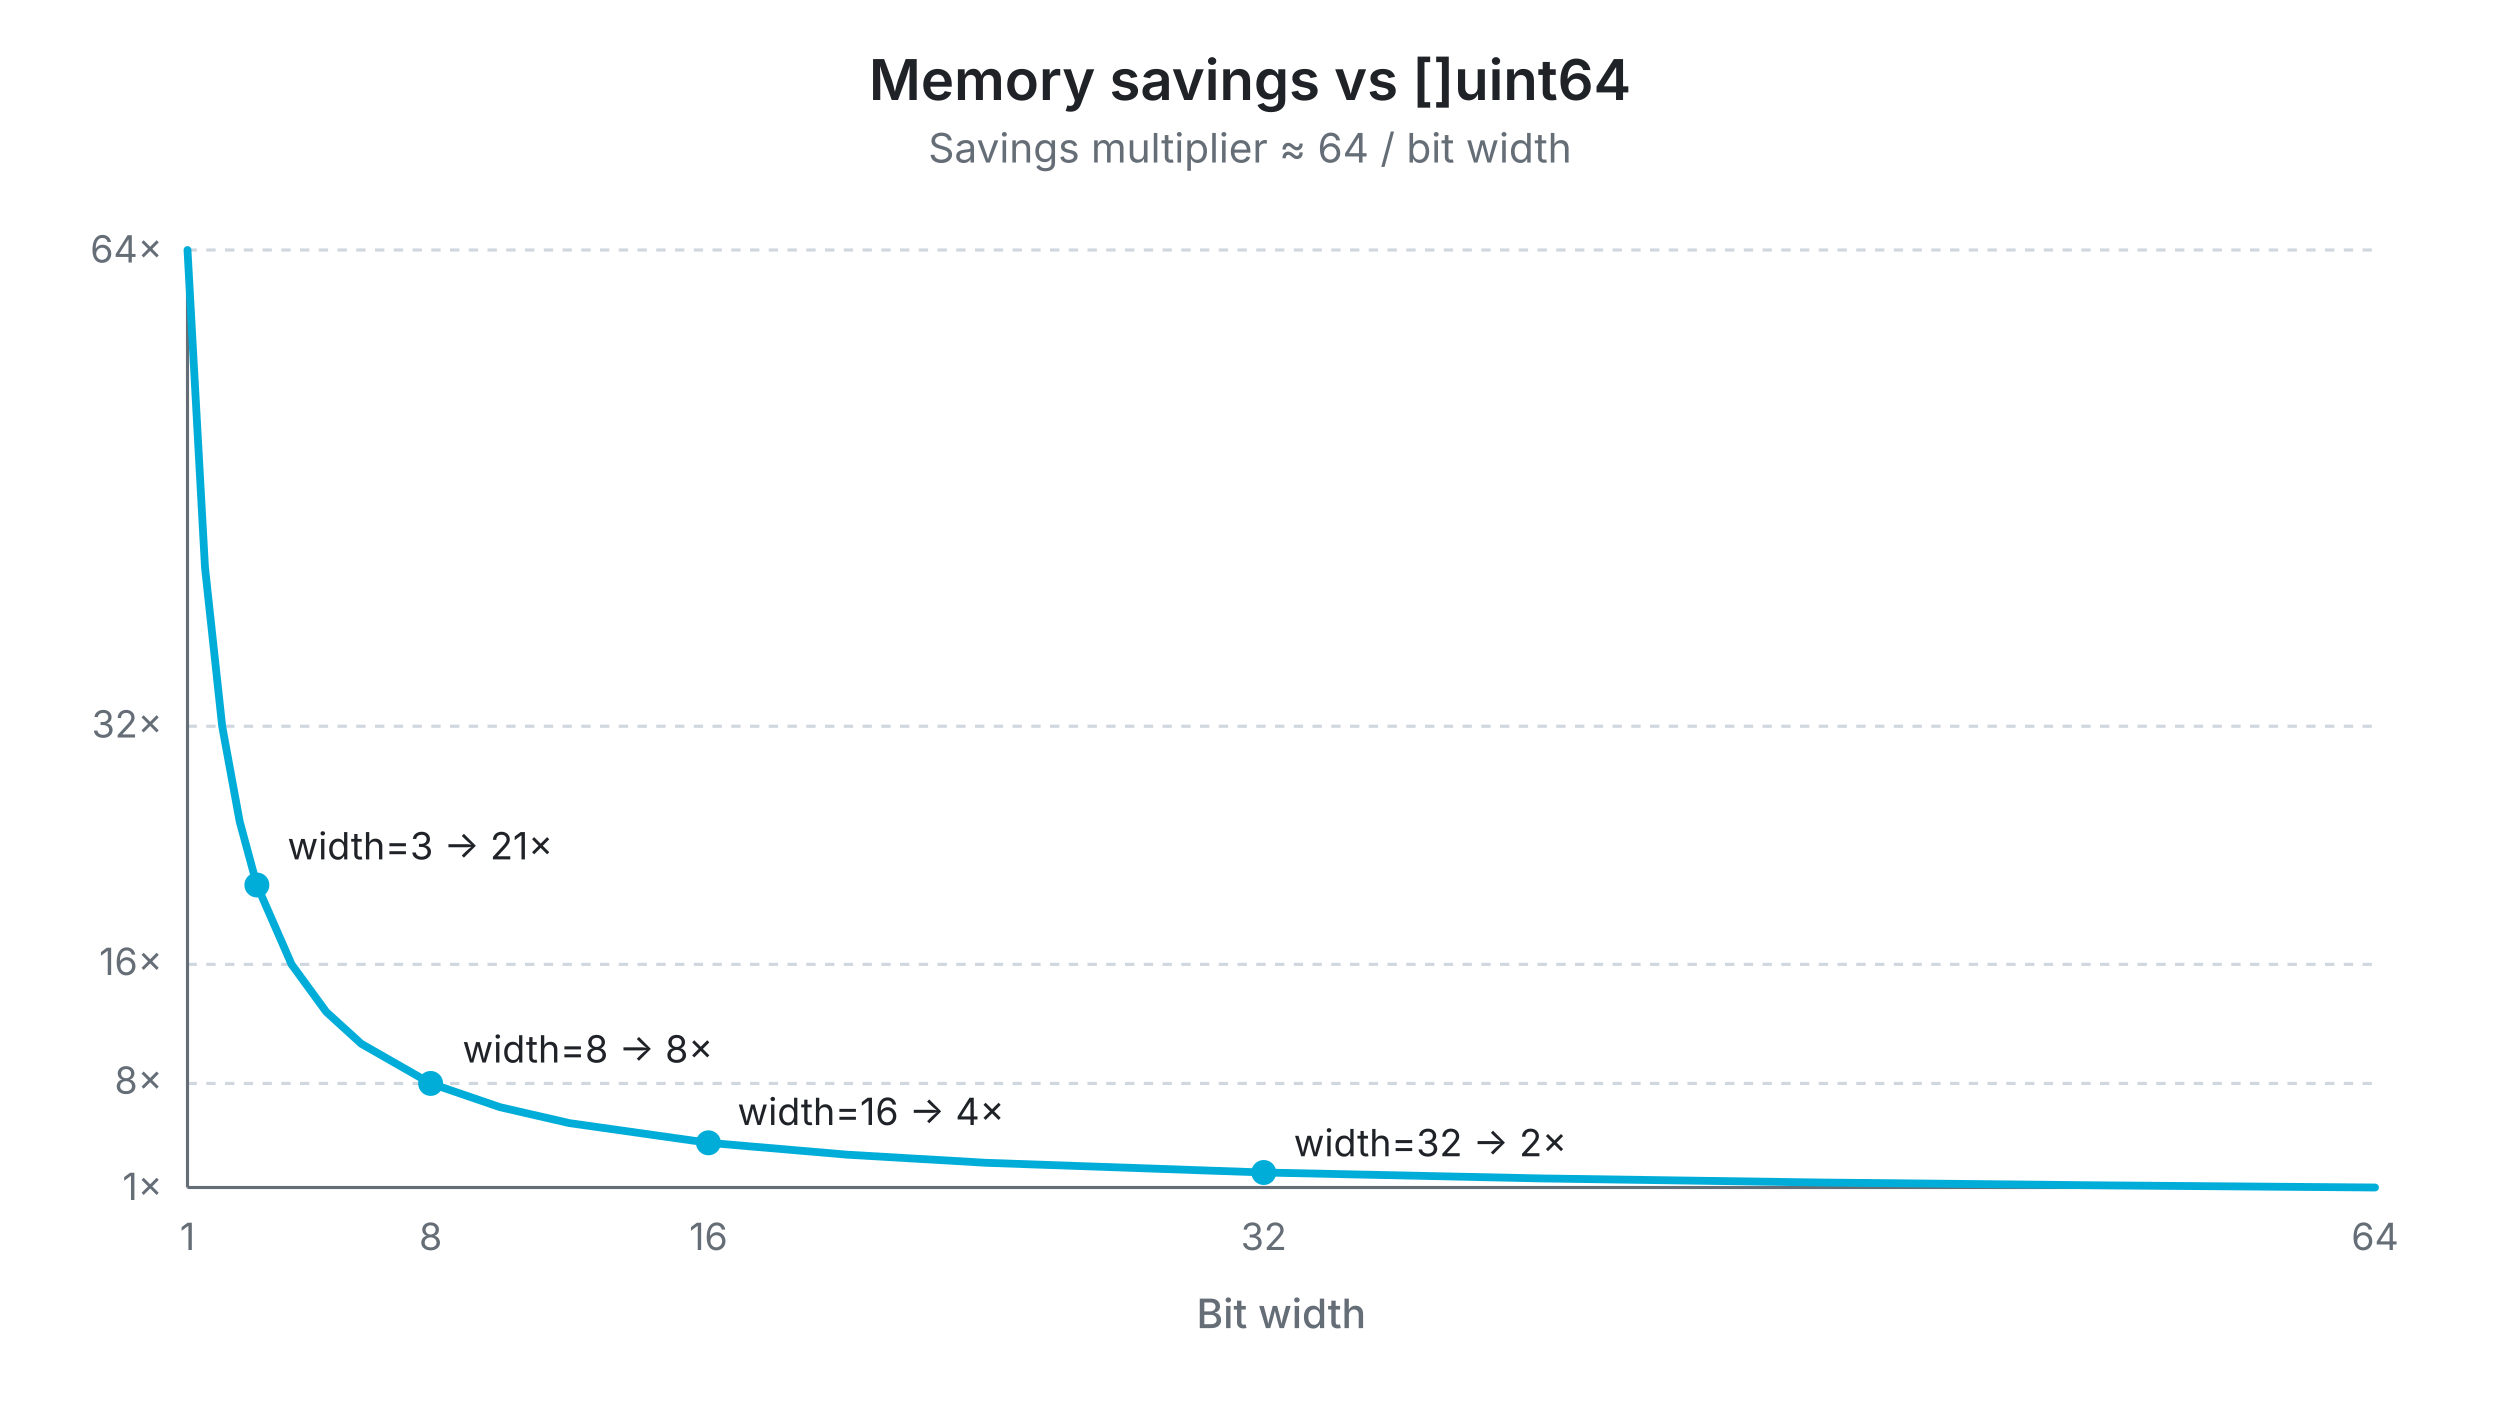
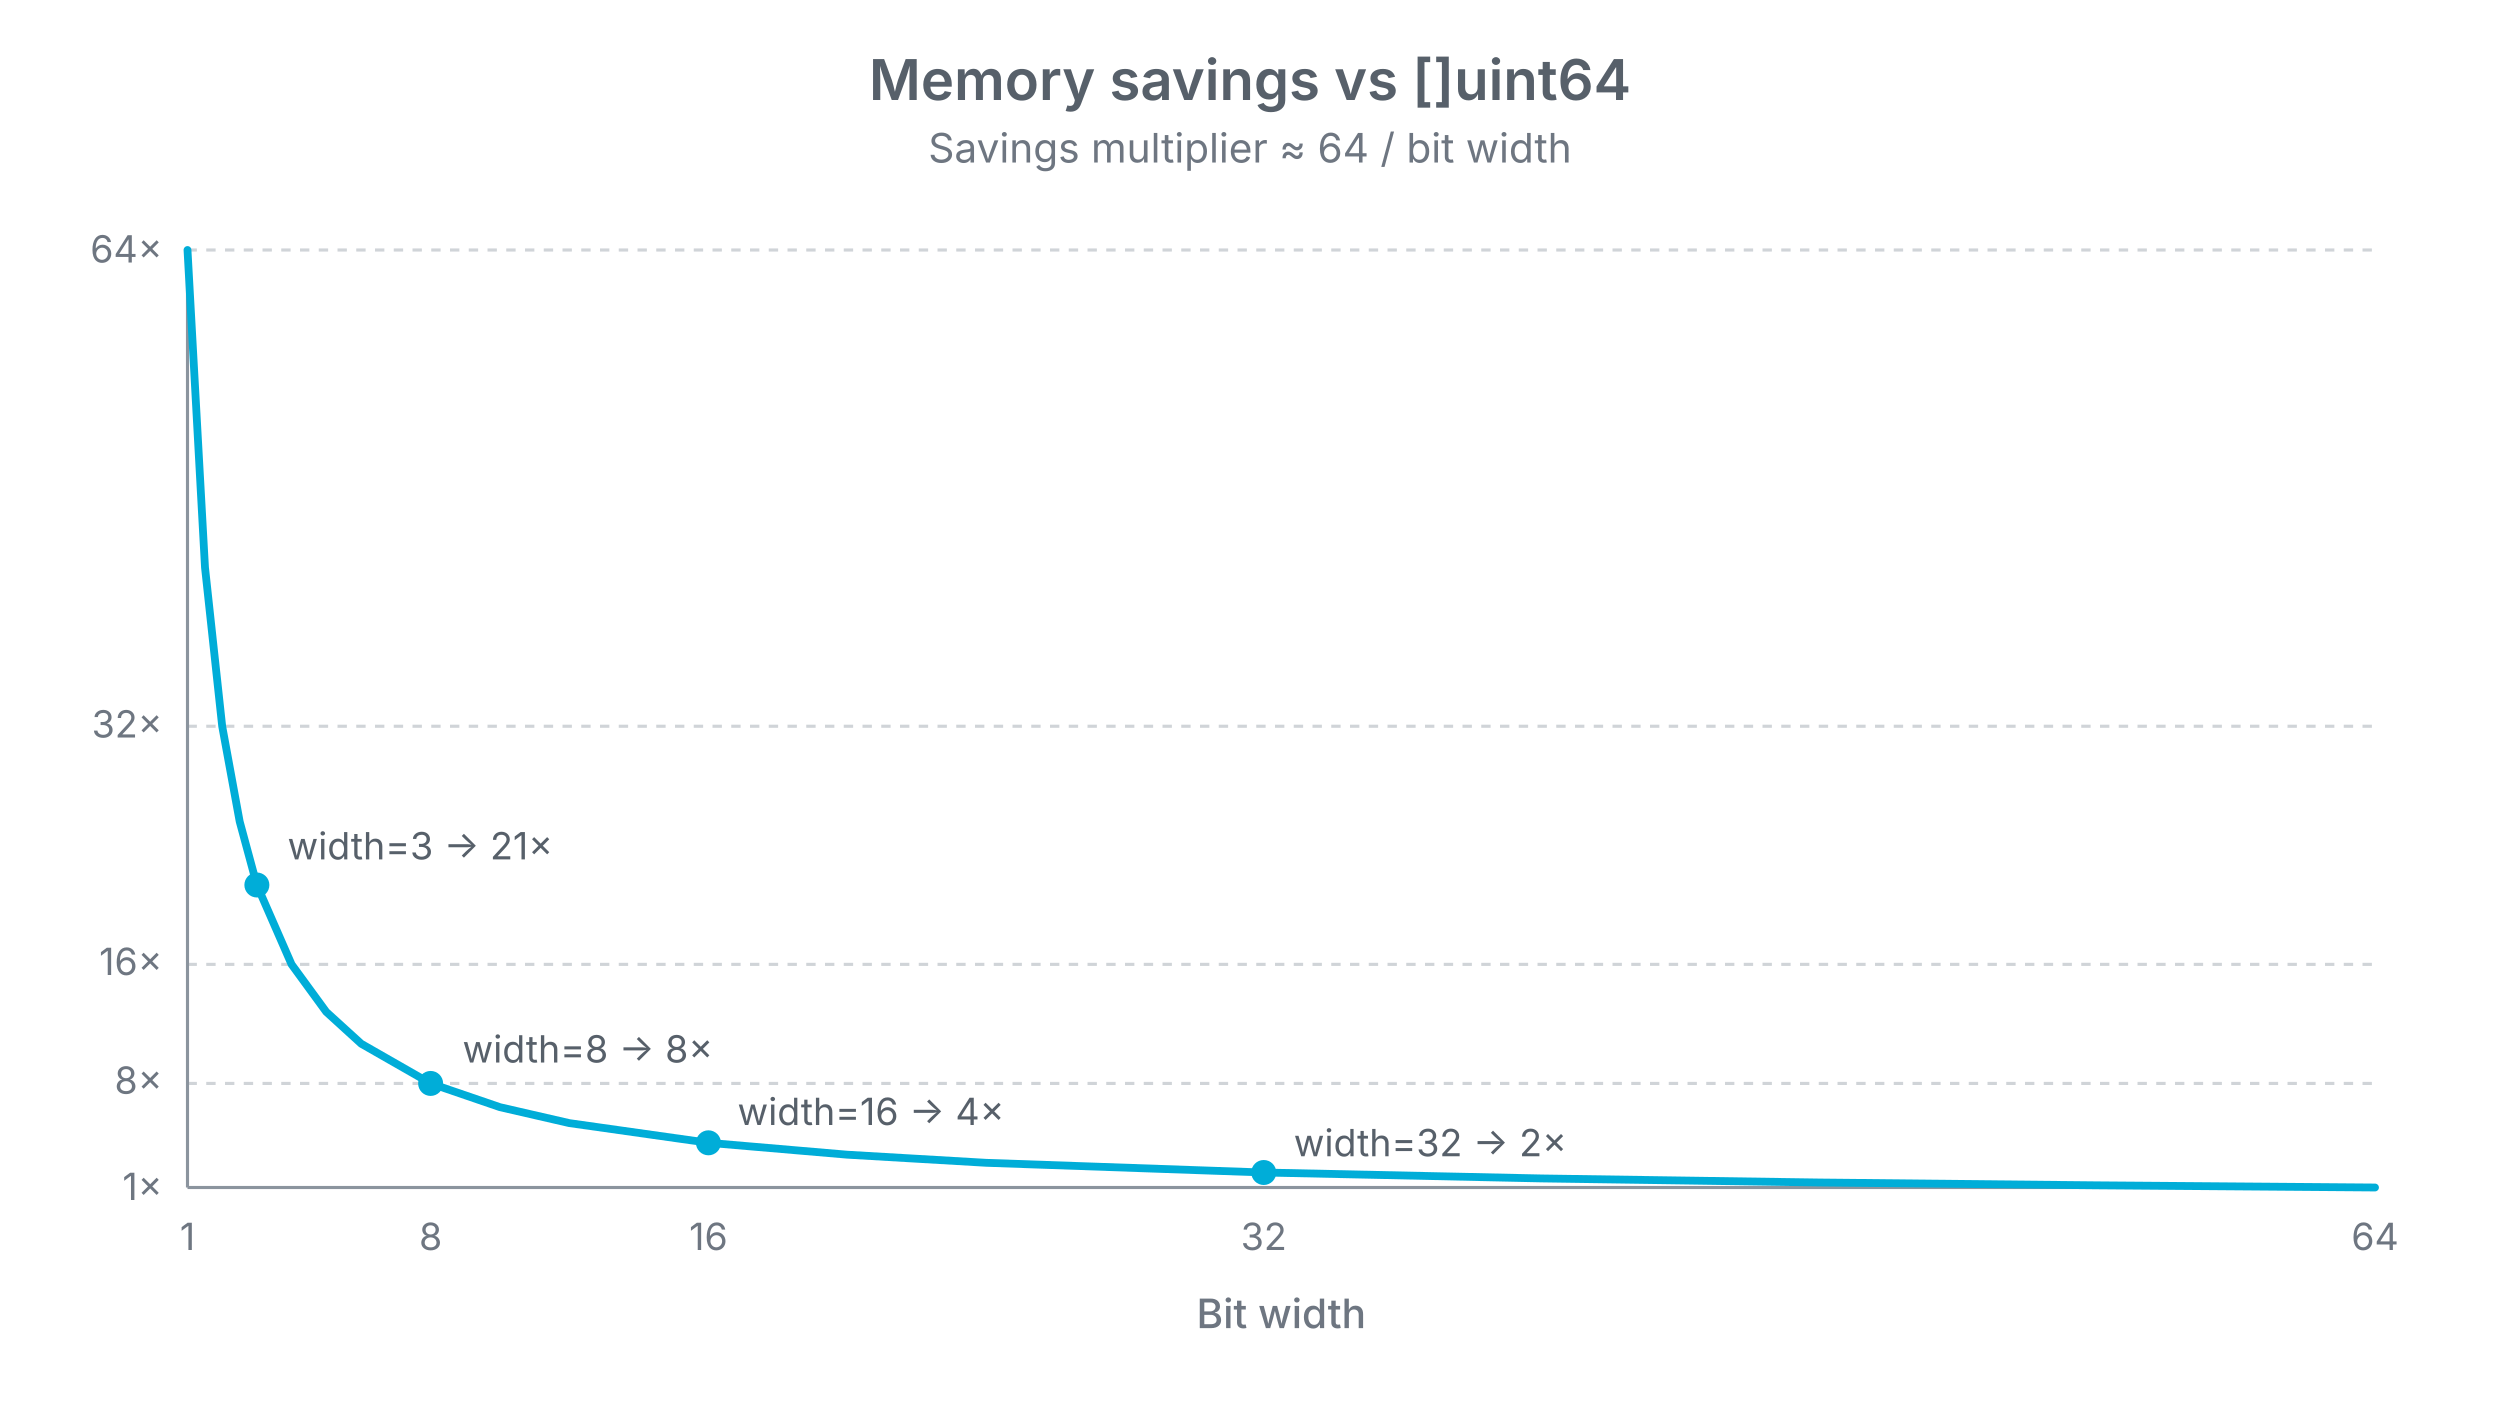
<svg xmlns="http://www.w3.org/2000/svg" viewBox="0 0 800 450" font-family="-apple-system, BlinkMacSystemFont, system-ui, sans-serif">
  <style>
-     .title { font-size: 18px; font-weight: 600; fill: #1F2328; }
-     .subtitle { font-size: 13px; fill: #656D76; }
-     .axis-line { stroke: #656D76; stroke-width: 1; fill: none; }
-     .grid { stroke: #D0D7DE; stroke-width: 1; stroke-dasharray: 3 3; }
-     .tick-label { font-size: 12px; fill: #656D76; }
-     .axis-title { font-size: 13px; fill: #656D76; font-weight: 500; }
+     .title { font-size: 18px; font-weight: 600; fill: #57606A; }
+     .subtitle { font-size: 13px; fill: #6E7681; }
+     .axis-line { stroke: #8B949E; stroke-width: 1; fill: none; }
+     .grid { stroke: #8B949E; stroke-width: 1; stroke-dasharray: 3 3; stroke-opacity: 0.4; }
+     .tick-label { font-size: 12px; fill: #6E7681; }
+     .axis-title { font-size: 13px; fill: #6E7681; font-weight: 500; }
    .curve { stroke: #00ADD8; stroke-width: 2.5; fill: none; stroke-linecap: round; stroke-linejoin: round; }
    .dot { fill: #00ADD8; }
-     .annot { font-size: 12px; fill: #1F2328; }
+     .annot { font-size: 12px; fill: #57606A; }
    @media (prefers-color-scheme: dark) {
-       .title, .annot { fill: #E6EDF3; }
-       .subtitle, .tick-label, .axis-title { fill: #8D96A0; }
-       .axis-line { stroke: #8D96A0; }
-       .grid { stroke: #30363D; }
+       .title, .annot { fill: #F0F6FC; }
+       .subtitle, .tick-label, .axis-title { fill: #B1BAC4; }
+       .axis-line { stroke: #B1BAC4; }
    }
  </style>
  <text class="title" x="400" y="32" text-anchor="middle">Memory savings vs []uint64</text>
  <text class="subtitle" x="400" y="52" text-anchor="middle">Savings multiplier ≈ 64 / bit width</text>
  <line class="grid" x1="60" y1="80" x2="760" y2="80" />
  <line class="grid" x1="60" y1="232.4" x2="760" y2="232.4" />
  <line class="grid" x1="60" y1="308.6" x2="760" y2="308.6" />
  <line class="grid" x1="60" y1="346.7" x2="760" y2="346.7" />
  <line class="axis-line" x1="60" y1="380" x2="760" y2="380" />
  <line class="axis-line" x1="60" y1="80" x2="60" y2="380" />
  <text class="tick-label" x="52" y="84" text-anchor="end">64×</text>
  <text class="tick-label" x="52" y="236" text-anchor="end">32×</text>
  <text class="tick-label" x="52" y="312" text-anchor="end">16×</text>
  <text class="tick-label" x="52" y="350" text-anchor="end">8×</text>
  <text class="tick-label" x="52" y="384" text-anchor="end">1×</text>
  <text class="tick-label" x="60" y="400" text-anchor="middle">1</text>
  <text class="tick-label" x="137.8" y="400" text-anchor="middle">8</text>
  <text class="tick-label" x="226.7" y="400" text-anchor="middle">16</text>
  <text class="tick-label" x="404.4" y="400" text-anchor="middle">32</text>
  <text class="tick-label" x="760" y="400" text-anchor="middle">64</text>
  <text class="axis-title" x="410" y="425" text-anchor="middle">Bit width</text>
  <path class="curve" d="M 60 80 L 65.6 181.6 L 71.1 232.4 L 76.7 262.9 L 82.2 283.2 L 93.3 308.6 L 104.4 323.8 L 115.6 334.0 L 137.8 346.7 L 160 354.3 L 182.2 359.4 L 226.7 365.7 L 271.1 369.5 L 315.6 372.1 L 404.4 375.2 L 493.3 377.1 L 582.2 378.4 L 671.1 379.3 L 760 380" />
  <circle class="dot" cx="82.2" cy="283.2" r="4" />
  <text class="annot" x="92" y="275">width=3 → 21×</text>
  <circle class="dot" cx="137.8" cy="346.7" r="4" />
  <text class="annot" x="148" y="340">width=8 → 8×</text>
  <circle class="dot" cx="226.7" cy="365.7" r="4" />
  <text class="annot" x="236" y="360">width=16 → 4×</text>
  <circle class="dot" cx="404.4" cy="375.2" r="4" />
  <text class="annot" x="414" y="370">width=32 → 2×</text>
</svg>
